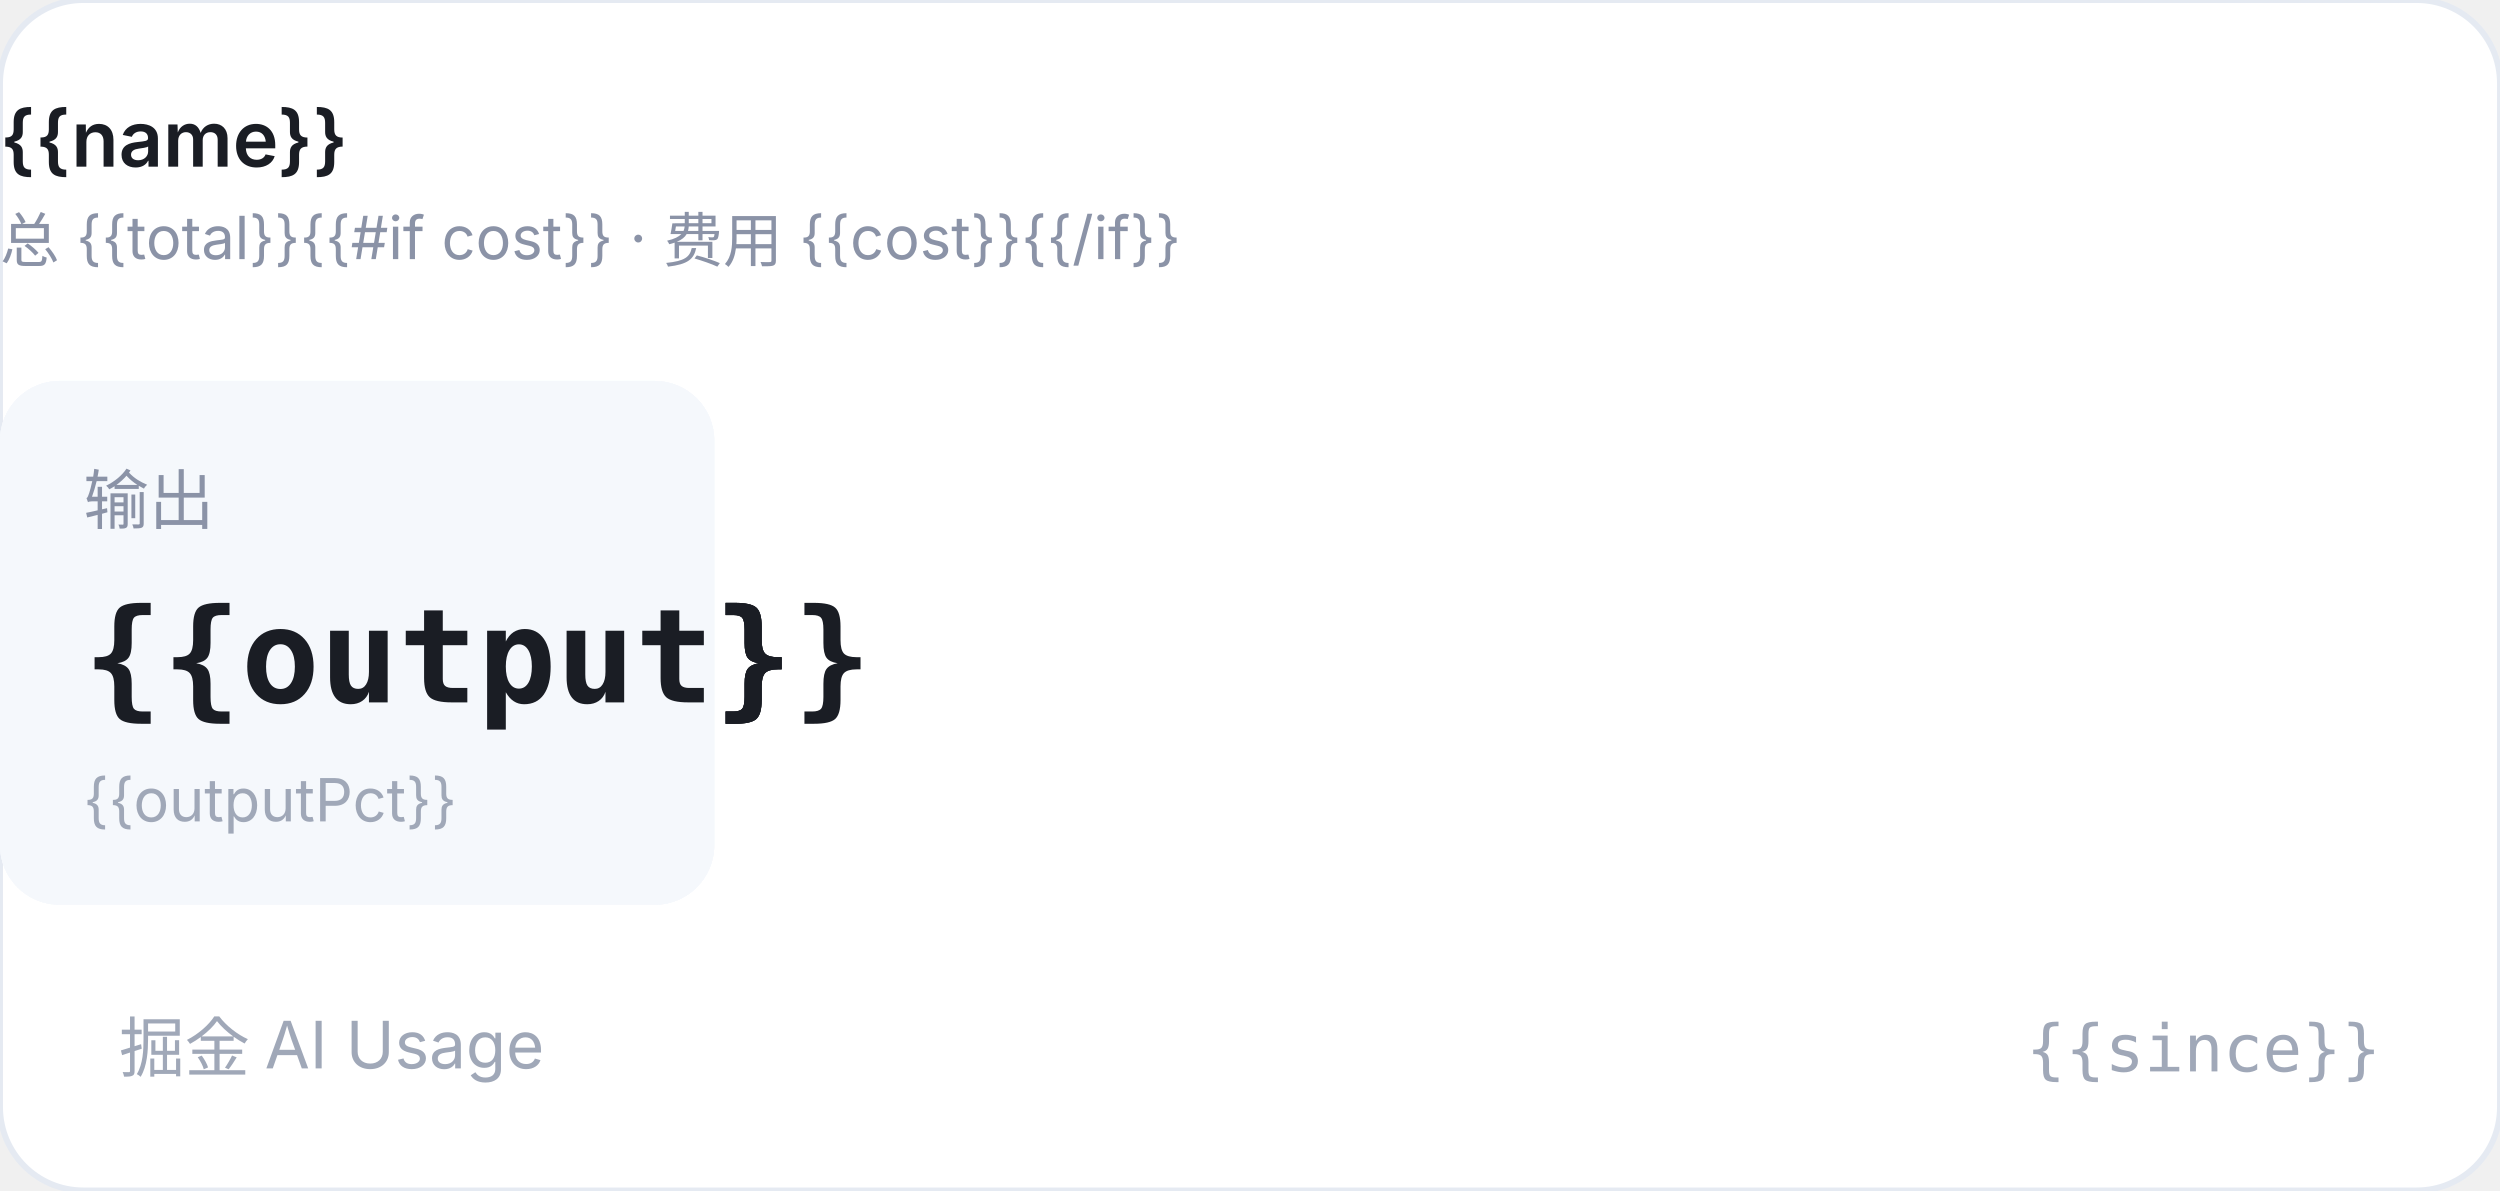
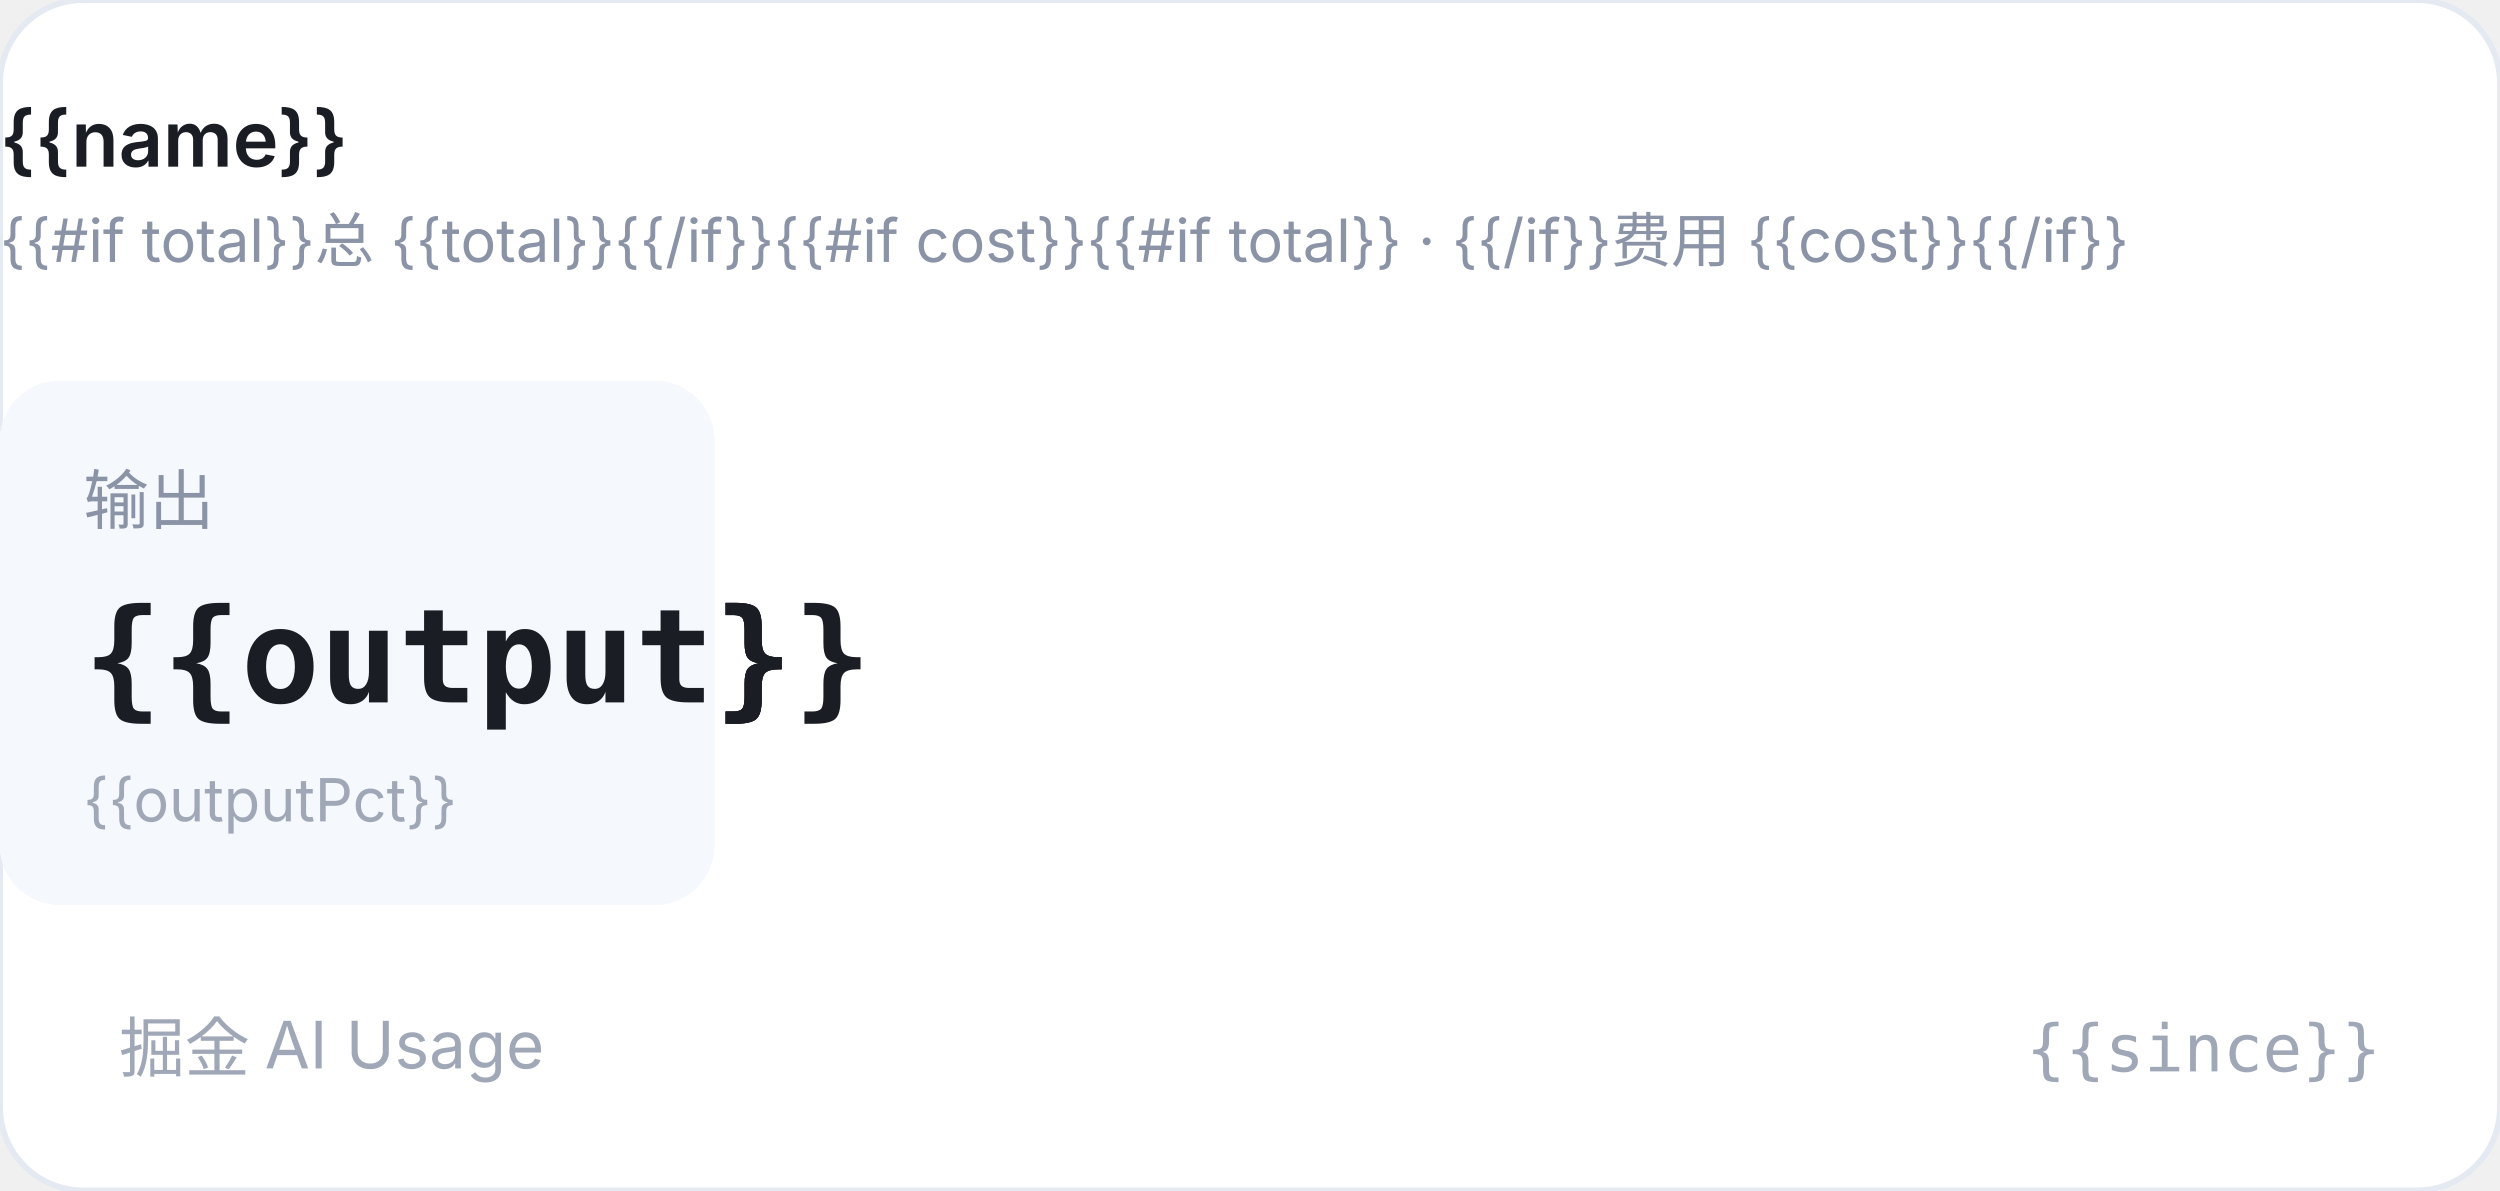
<svg xmlns="http://www.w3.org/2000/svg" width="420" height="200" viewBox="0 0 420 200" role="img" aria-label="Stats Row 用量卡">
  <rect width="420" height="200" rx="14" fill="#FFFFFF" stroke="#E5EAF2" stroke-width="1" />
{{#if avatar}}
{{avatar}}
{{/if}}
<text x="{{x_name}}" y="28" fill="#1A1D24" font-size="13" font-weight="600" font-family="system-ui, -apple-system, 'PingFang SC', 'Microsoft YaHei', sans-serif">{{name}}</text>
-   <text x="{{x_name}}" y="44" fill="#8B93A7" font-size="10" font-family="system-ui, -apple-system, 'PingFang SC', 'Microsoft YaHei', sans-serif">总 {{total}}{{#if cost}} · 费用 {{cost}}{{/if}}</text>
-   <g transform="translate({{x_total}} 0)">
+   <text x="{{x_name}}" y="44" fill="#8B93A7" font-size="10" font-family="system-ui, -apple-system, 'PingFang SC', 'Microsoft YaHei', sans-serif">{{#if total}}总 {{total}}{{/if}}{{#if cost}}{{#if total}} · {{/if}}费用 {{cost}}{{/if}}</text>
+ {{#if total}}
+ <g transform="translate({{x_total}} 0)">
    <rect x="0" y="64" width="120" height="88" rx="10" fill="#F5F8FC" />
    <text x="14" y="88" fill="#8B93A7" font-size="11" font-family="system-ui, -apple-system, 'PingFang SC', 'Microsoft YaHei', sans-serif">总 Token</text>
    <text x="14" y="118" fill="#1A1D24" font-size="22" font-weight="650" font-family="'JetBrains Mono', ui-monospace, SFMono-Regular, Menlo, Consolas, monospace">{{total}}</text>
{{#if totalPct}}
<text x="14" y="138" fill="#A0A8B8" font-size="10" font-family="system-ui, -apple-system, 'PingFang SC', 'Microsoft YaHei', sans-serif">{{totalPct}}</text>
{{/if}}
</g>
+ {{/if}}
{{#if input}}
<g transform="translate({{x_input}} 0)">
    <rect x="0" y="64" width="120" height="88" rx="10" fill="#F5F8FC" />
    <text x="14" y="88" fill="#8B93A7" font-size="11" font-family="system-ui, -apple-system, 'PingFang SC', 'Microsoft YaHei', sans-serif">输入</text>
    <text x="14" y="118" fill="#1A1D24" font-size="22" font-weight="650" font-family="'JetBrains Mono', ui-monospace, SFMono-Regular, Menlo, Consolas, monospace">{{input}}</text>
{{#if inputPct}}
<text x="14" y="138" fill="#A0A8B8" font-size="10" font-family="system-ui, -apple-system, 'PingFang SC', 'Microsoft YaHei', sans-serif">{{inputPct}}</text>
{{/if}}
</g>
{{/if}}
{{#if output}}
<g transform="translate({{x_output}} 0)">
    <rect x="0" y="64" width="120" height="88" rx="10" fill="#F5F8FC" />
    <text x="14" y="88" fill="#8B93A7" font-size="11" font-family="system-ui, -apple-system, 'PingFang SC', 'Microsoft YaHei', sans-serif">输出</text>
    <text x="14" y="118" fill="#1A1D24" font-size="22" font-weight="650" font-family="'JetBrains Mono', ui-monospace, SFMono-Regular, Menlo, Consolas, monospace">{{output}}</text>
{{#if outputPct}}
<text x="14" y="138" fill="#A0A8B8" font-size="10" font-family="system-ui, -apple-system, 'PingFang SC', 'Microsoft YaHei', sans-serif">{{outputPct}}</text>
{{/if}}
</g>
{{/if}}
<text x="20" y="180" fill="#A0A8B8" font-size="11" font-family="system-ui, -apple-system, 'PingFang SC', 'Microsoft YaHei', sans-serif">掘金 AI Usage</text>
{{#if since}}
<text x="400" y="180" text-anchor="end" fill="#A0A8B8" font-size="11" font-family="'JetBrains Mono', ui-monospace, SFMono-Regular, Menlo, Consolas, monospace">{{since}}</text>
{{/if}}
</svg>
